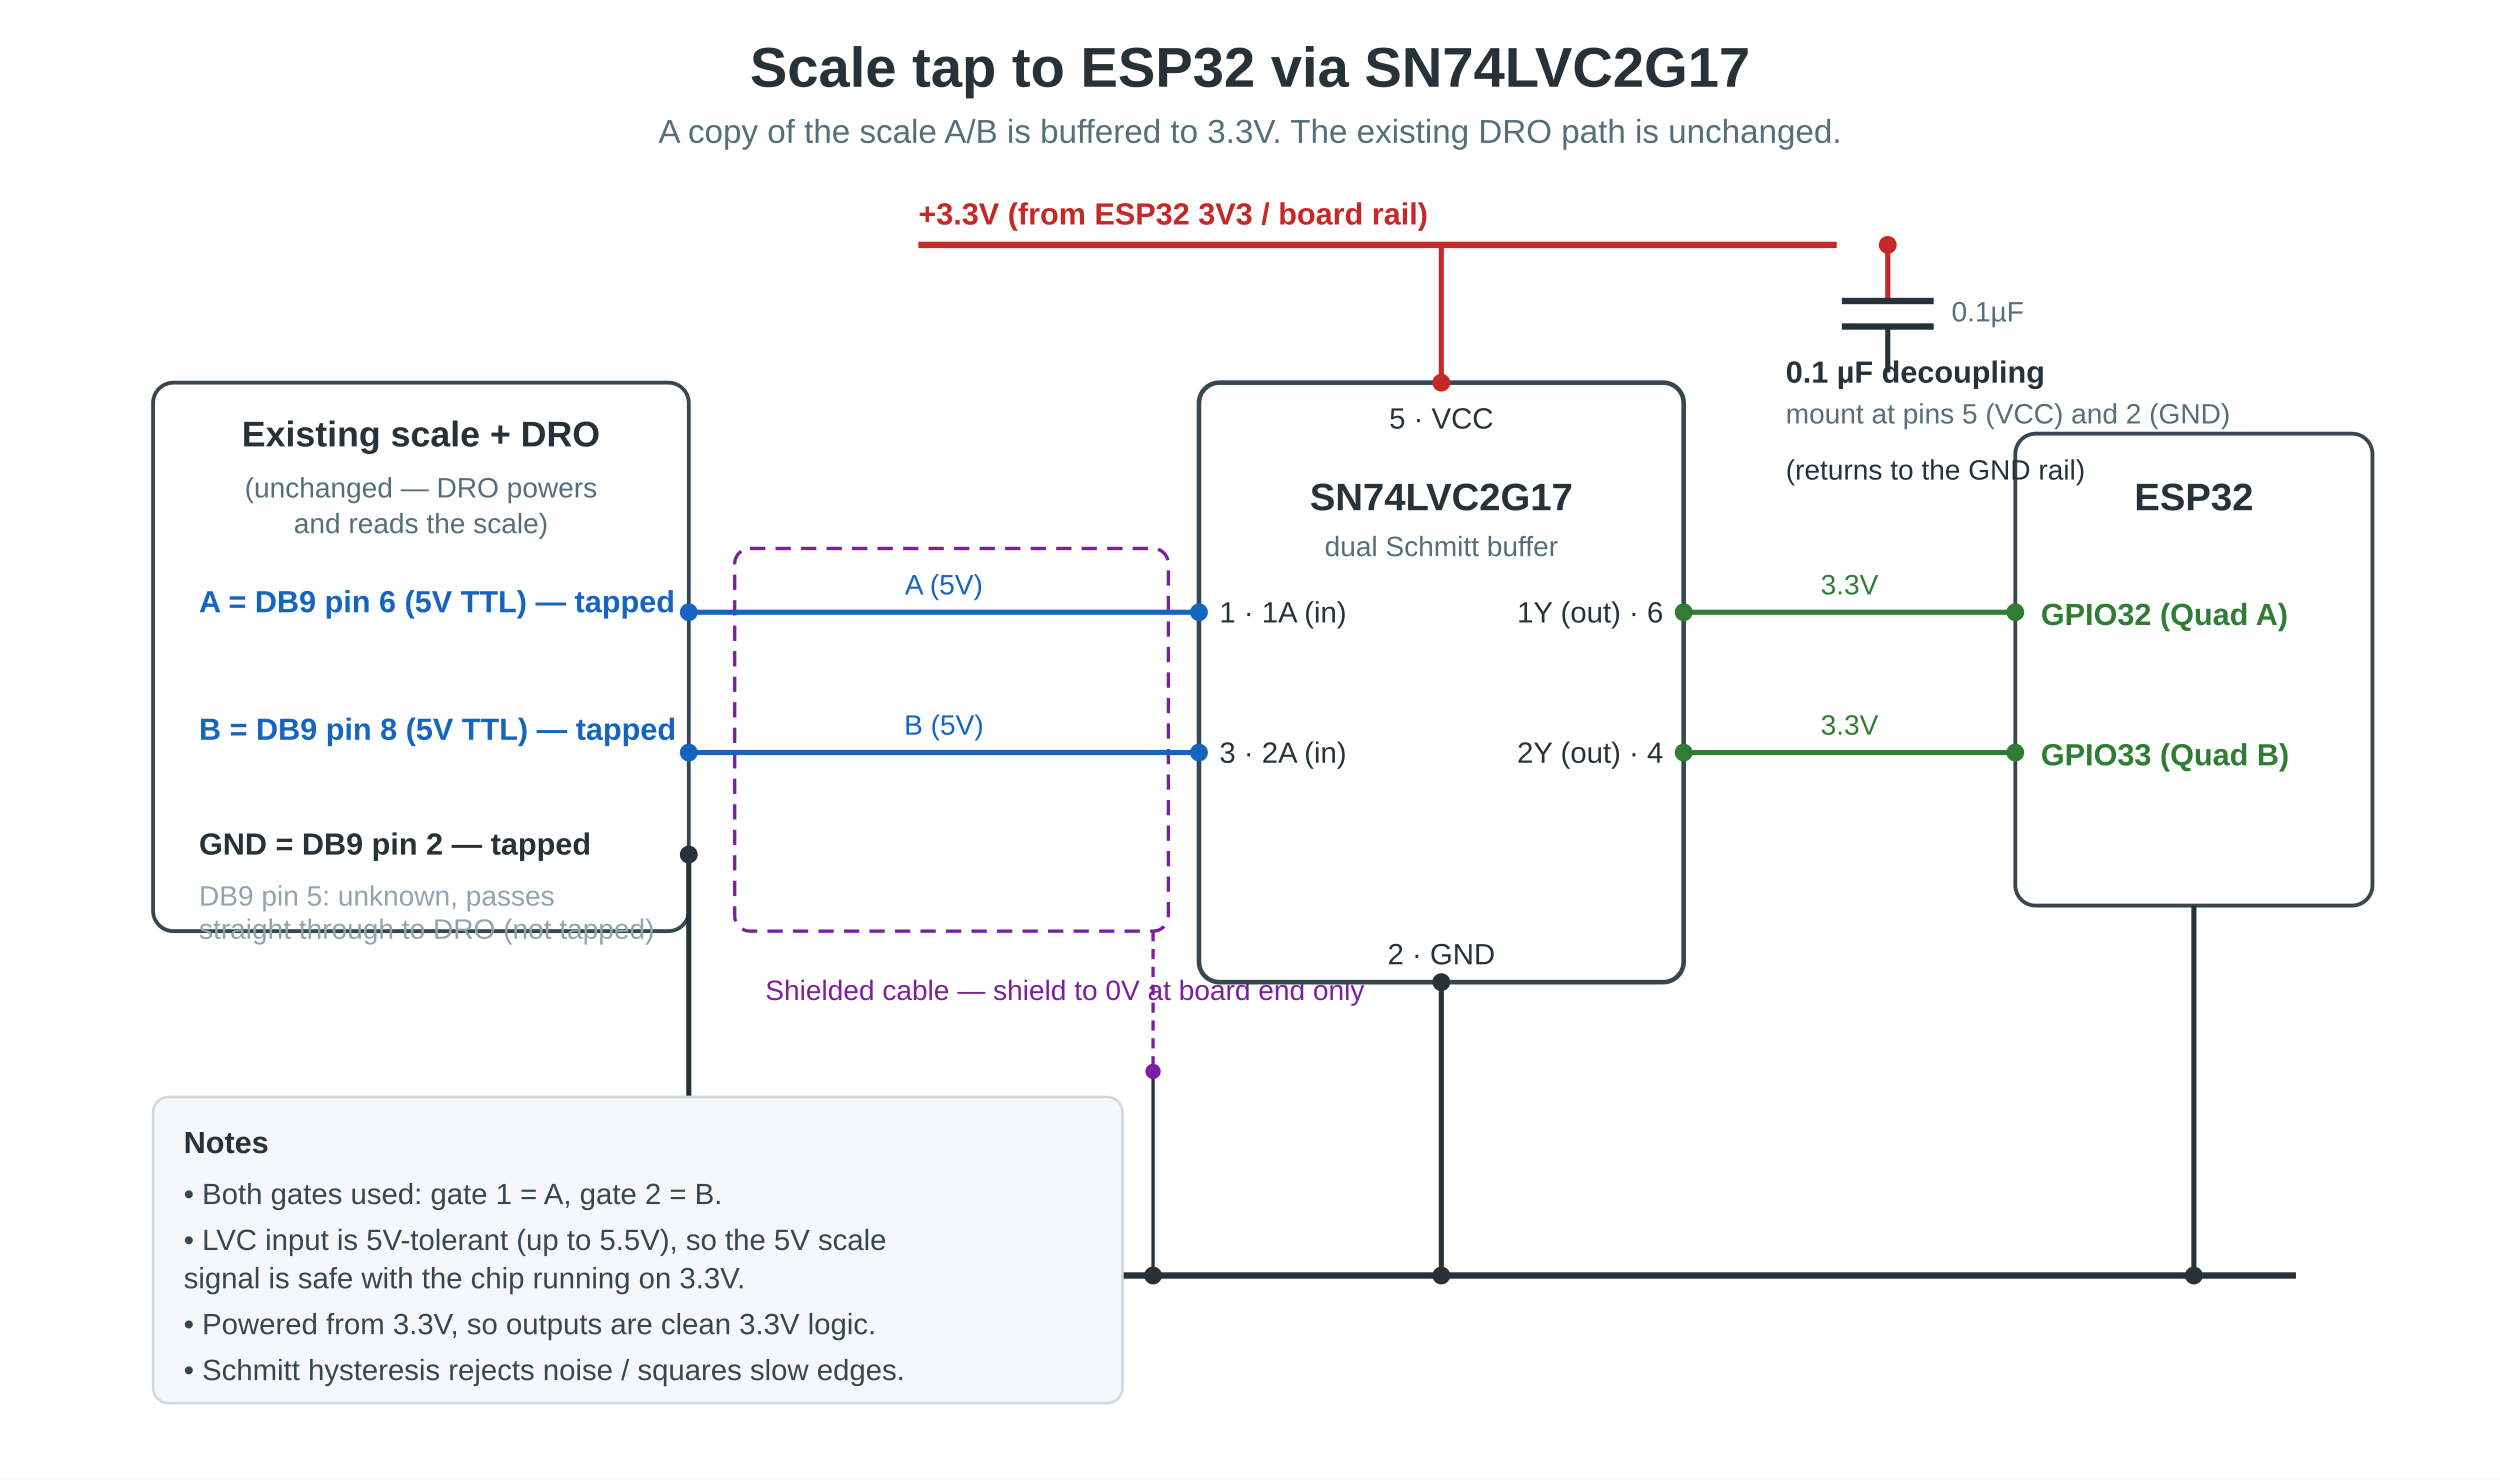
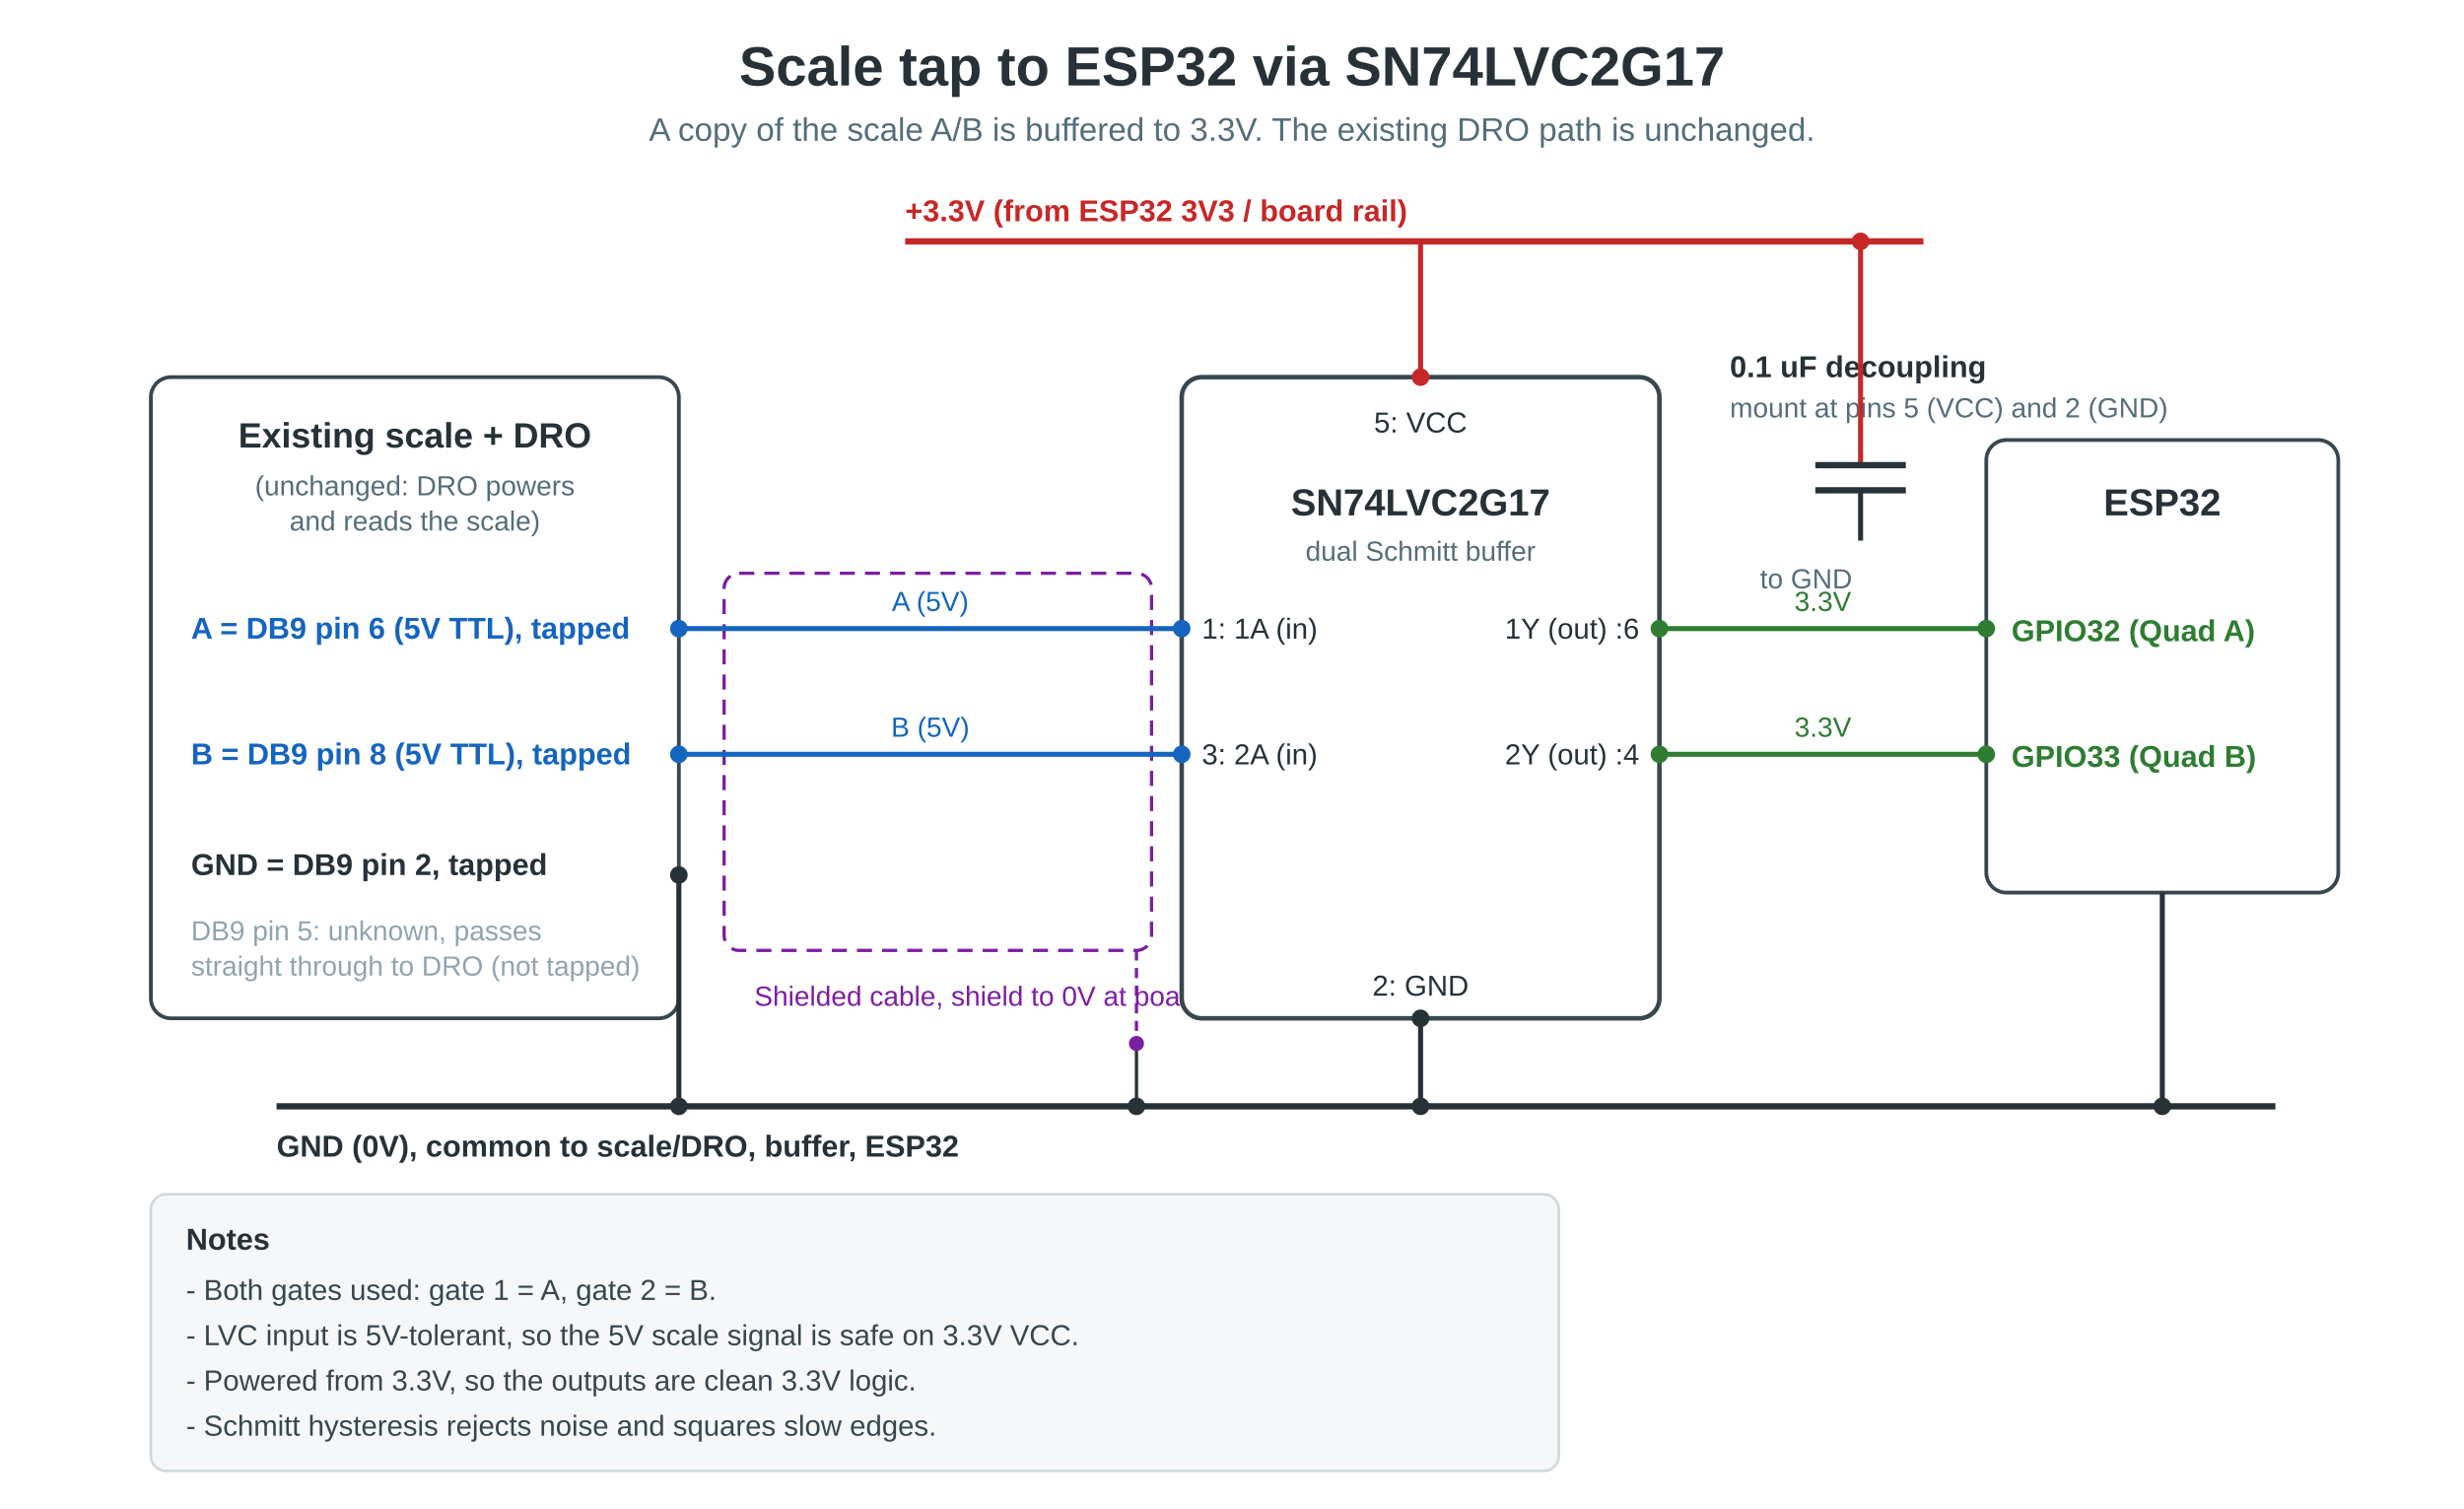
- <svg xmlns="http://www.w3.org/2000/svg" viewBox="0 0 980 580" font-family="Segoe UI, Arial, sans-serif">
-   <rect x="0" y="0" width="980" height="580" fill="#ffffff" />
+ <svg xmlns="http://www.w3.org/2000/svg" viewBox="0 0 980 600" font-family="Segoe UI, Arial, sans-serif">
+   <rect x="0" y="0" width="980" height="600" fill="#ffffff" />
  <text x="490" y="34" text-anchor="middle" font-size="22" font-weight="bold" fill="#263238">Scale tap to ESP32 via SN74LVC2G17</text>
  <text x="490" y="56" text-anchor="middle" font-size="13" fill="#546E7A">A copy of the scale A/B is buffered to 3.3V. The existing DRO path is unchanged.</text>
-   <line x1="360" y1="96" x2="720" y2="96" stroke="#C62828" stroke-width="2.5" />
+   <line x1="360" y1="96" x2="765" y2="96" stroke="#C62828" stroke-width="2.5" />
  <text x="360" y="88" font-size="12" fill="#C62828" font-weight="bold">+3.3V  (from ESP32 3V3 / board rail)</text>
-   <line x1="120" y1="500" x2="900" y2="500" stroke="#263238" stroke-width="2.5" />
-   <text x="120" y="520" font-size="12" fill="#263238" font-weight="bold">GND (0V) — common to scale/DRO, buffer, ESP32</text>
-   <rect x="60" y="150" width="210" height="215" rx="8" fill="#ffffff" stroke="#37474F" stroke-width="1.5" />
-   <text x="165" y="175" text-anchor="middle" font-size="14" font-weight="bold" fill="#263238">Existing scale + DRO</text>
-   <text x="165" y="195" text-anchor="middle" font-size="11" fill="#546E7A">(unchanged — DRO powers</text>
-   <text x="165" y="209" text-anchor="middle" font-size="11" fill="#546E7A">and reads the scale)</text>
-   <text x="78" y="240" font-size="12" fill="#1565C0" font-weight="bold">A  = DB9 pin 6  (5V TTL)  — tapped</text>
-   <text x="78" y="290" font-size="12" fill="#1565C0" font-weight="bold">B  = DB9 pin 8  (5V TTL)  — tapped</text>
-   <text x="78" y="335" font-size="12" fill="#263238" font-weight="bold">GND = DB9 pin 2  — tapped</text>
-   <text x="78" y="355" font-size="11" fill="#90A4AE">DB9 pin 5: unknown, passes</text>
-   <text x="78" y="368" font-size="11" fill="#90A4AE">straight through to DRO (not tapped)</text>
-   <circle cx="270" cy="240" r="3.5" fill="#1565C0" />
-   <circle cx="270" cy="295" r="3.5" fill="#1565C0" />
-   <circle cx="270" cy="335" r="3.5" fill="#263238" />
-   <rect x="288" y="215" width="170" height="150" rx="6" fill="none" stroke="#7B1FA2" stroke-width="1.3" stroke-dasharray="6 4" />
-   <text x="300" y="392" font-size="11" fill="#7B1FA2">Shielded cable — shield to 0V at board end only</text>
-   <line x1="452" y1="365" x2="452" y2="420" stroke="#7B1FA2" stroke-width="1.3" stroke-dasharray="4 3" />
-   <line x1="452" y1="420" x2="452" y2="500" stroke="#263238" stroke-width="1.3" />
-   <circle cx="452" cy="420" r="3" fill="#7B1FA2" />
-   <rect x="470" y="150" width="190" height="235" rx="8" fill="#ffffff" stroke="#37474F" stroke-width="1.8" />
-   <text x="565" y="200" text-anchor="middle" font-size="15" font-weight="bold" fill="#263238">SN74LVC2G17</text>
-   <text x="565" y="218" text-anchor="middle" font-size="11" fill="#546E7A">dual Schmitt buffer</text>
-   <text x="478" y="244" font-size="11.5" fill="#263238">1 · 1A (in)</text>
-   <text x="478" y="299" font-size="11.5" fill="#263238">3 · 2A (in)</text>
-   <text x="652" y="244" text-anchor="end" font-size="11.5" fill="#263238">1Y (out) · 6</text>
-   <text x="652" y="299" text-anchor="end" font-size="11.5" fill="#263238">2Y (out) · 4</text>
-   <text x="565" y="168" text-anchor="middle" font-size="11.5" fill="#263238">5 · VCC</text>
-   <text x="565" y="378" text-anchor="middle" font-size="11.5" fill="#263238">2 · GND</text>
-   <circle cx="470" cy="240" r="3.5" fill="#1565C0" />
-   <circle cx="470" cy="295" r="3.5" fill="#1565C0" />
-   <circle cx="660" cy="240" r="3.5" fill="#2E7D32" />
-   <circle cx="660" cy="295" r="3.5" fill="#2E7D32" />
+   <line x1="110" y1="440" x2="905" y2="440" stroke="#263238" stroke-width="2.5" />
+   <text x="110" y="460" font-size="12" fill="#263238" font-weight="bold">GND (0V), common to scale/DRO, buffer, ESP32</text>
+   <rect x="60" y="150" width="210" height="255" rx="8" fill="#ffffff" stroke="#37474F" stroke-width="1.5" />
+   <text x="165" y="178" text-anchor="middle" font-size="14" font-weight="bold" fill="#263238">Existing scale + DRO</text>
+   <text x="165" y="197" text-anchor="middle" font-size="11" fill="#546E7A">(unchanged: DRO powers</text>
+   <text x="165" y="211" text-anchor="middle" font-size="11" fill="#546E7A">and reads the scale)</text>
+   <text x="76" y="254" font-size="12" fill="#1565C0" font-weight="bold">A  = DB9 pin 6 (5V TTL), tapped</text>
+   <text x="76" y="304" font-size="12" fill="#1565C0" font-weight="bold">B  = DB9 pin 8 (5V TTL), tapped</text>
+   <text x="76" y="348" font-size="12" fill="#263238" font-weight="bold">GND = DB9 pin 2, tapped</text>
+   <text x="76" y="374" font-size="11" fill="#90A4AE">DB9 pin 5: unknown, passes</text>
+   <text x="76" y="388" font-size="11" fill="#90A4AE">straight through to DRO (not tapped)</text>
+   <circle cx="270" cy="250" r="3.5" fill="#1565C0" />
+   <circle cx="270" cy="300" r="3.5" fill="#1565C0" />
+   <circle cx="270" cy="348" r="3.5" fill="#263238" />
+   <rect x="288" y="228" width="170" height="150" rx="6" fill="none" stroke="#7B1FA2" stroke-width="1.3" stroke-dasharray="6 4" />
+   <text x="300" y="400" font-size="11" fill="#7B1FA2">Shielded cable, shield to 0V at board end only</text>
+   <line x1="452" y1="378" x2="452" y2="415" stroke="#7B1FA2" stroke-width="1.3" stroke-dasharray="4 3" />
+   <line x1="452" y1="415" x2="452" y2="440" stroke="#263238" stroke-width="1.3" />
+   <circle cx="452" cy="415" r="3" fill="#7B1FA2" />
+   <rect x="470" y="150" width="190" height="255" rx="8" fill="#ffffff" stroke="#37474F" stroke-width="1.8" />
+   <text x="565" y="205" text-anchor="middle" font-size="15" font-weight="bold" fill="#263238">SN74LVC2G17</text>
+   <text x="565" y="223" text-anchor="middle" font-size="11" fill="#546E7A">dual Schmitt buffer</text>
+   <text x="478" y="254" font-size="11.5" fill="#263238">1: 1A (in)</text>
+   <text x="478" y="304" font-size="11.5" fill="#263238">3: 2A (in)</text>
+   <text x="652" y="254" text-anchor="end" font-size="11.5" fill="#263238">1Y (out) :6</text>
+   <text x="652" y="304" text-anchor="end" font-size="11.5" fill="#263238">2Y (out) :4</text>
+   <text x="565" y="172" text-anchor="middle" font-size="11.5" fill="#263238">5: VCC</text>
+   <text x="565" y="396" text-anchor="middle" font-size="11.5" fill="#263238">2: GND</text>
+   <circle cx="470" cy="250" r="3.5" fill="#1565C0" />
+   <circle cx="470" cy="300" r="3.5" fill="#1565C0" />
+   <circle cx="660" cy="250" r="3.5" fill="#2E7D32" />
+   <circle cx="660" cy="300" r="3.5" fill="#2E7D32" />
  <circle cx="565" cy="150" r="3.5" fill="#C62828" />
-   <circle cx="565" cy="385" r="3.5" fill="#263238" />
-   <rect x="790" y="170" width="140" height="185" rx="8" fill="#ffffff" stroke="#37474F" stroke-width="1.5" />
-   <text x="860" y="200" text-anchor="middle" font-size="15" font-weight="bold" fill="#263238">ESP32</text>
-   <text x="800" y="245" font-size="12" fill="#2E7D32" font-weight="bold">GPIO32  (Quad A)</text>
-   <text x="800" y="300" font-size="12" fill="#2E7D32" font-weight="bold">GPIO33  (Quad B)</text>
-   <circle cx="790" cy="240" r="3.5" fill="#2E7D32" />
-   <circle cx="790" cy="295" r="3.5" fill="#2E7D32" />
-   <line x1="270" y1="240" x2="470" y2="240" stroke="#1565C0" stroke-width="2" />
-   <text x="370" y="233" text-anchor="middle" font-size="11" fill="#1565C0">A (5V)</text>
-   <line x1="270" y1="295" x2="470" y2="295" stroke="#1565C0" stroke-width="2" />
-   <text x="370" y="288" text-anchor="middle" font-size="11" fill="#1565C0">B (5V)</text>
-   <line x1="660" y1="240" x2="790" y2="240" stroke="#2E7D32" stroke-width="2" />
-   <text x="725" y="233" text-anchor="middle" font-size="11" fill="#2E7D32">3.3V</text>
-   <line x1="660" y1="295" x2="790" y2="295" stroke="#2E7D32" stroke-width="2" />
-   <text x="725" y="288" text-anchor="middle" font-size="11" fill="#2E7D32">3.3V</text>
+   <circle cx="565" cy="405" r="3.5" fill="#263238" />
+   <rect x="790" y="175" width="140" height="180" rx="8" fill="#ffffff" stroke="#37474F" stroke-width="1.5" />
+   <text x="860" y="205" text-anchor="middle" font-size="15" font-weight="bold" fill="#263238">ESP32</text>
+   <text x="800" y="255" font-size="12" fill="#2E7D32" font-weight="bold">GPIO32 (Quad A)</text>
+   <text x="800" y="305" font-size="12" fill="#2E7D32" font-weight="bold">GPIO33 (Quad B)</text>
+   <circle cx="790" cy="250" r="3.5" fill="#2E7D32" />
+   <circle cx="790" cy="300" r="3.5" fill="#2E7D32" />
+   <line x1="270" y1="250" x2="470" y2="250" stroke="#1565C0" stroke-width="2" />
+   <text x="370" y="243" text-anchor="middle" font-size="11" fill="#1565C0">A (5V)</text>
+   <line x1="270" y1="300" x2="470" y2="300" stroke="#1565C0" stroke-width="2" />
+   <text x="370" y="293" text-anchor="middle" font-size="11" fill="#1565C0">B (5V)</text>
+   <line x1="660" y1="250" x2="790" y2="250" stroke="#2E7D32" stroke-width="2" />
+   <text x="725" y="243" text-anchor="middle" font-size="11" fill="#2E7D32">3.3V</text>
+   <line x1="660" y1="300" x2="790" y2="300" stroke="#2E7D32" stroke-width="2" />
+   <text x="725" y="293" text-anchor="middle" font-size="11" fill="#2E7D32">3.3V</text>
  <line x1="565" y1="150" x2="565" y2="96" stroke="#C62828" stroke-width="2" />
-   <line x1="565" y1="385" x2="565" y2="500" stroke="#263238" stroke-width="2" />
-   <line x1="270" y1="335" x2="270" y2="500" stroke="#263238" stroke-width="2" />
-   <line x1="860" y1="355" x2="860" y2="500" stroke="#263238" stroke-width="2" />
-   <circle cx="270" cy="500" r="3.5" fill="#263238" />
-   <circle cx="452" cy="500" r="3.5" fill="#263238" />
-   <circle cx="565" cy="500" r="3.5" fill="#263238" />
-   <circle cx="860" cy="500" r="3.5" fill="#263238" />
-   <text x="700" y="150" font-size="12" fill="#263238" font-weight="bold">0.1 µF decoupling</text>
-   <text x="700" y="166" font-size="11" fill="#546E7A">mount at pins 5 (VCC) and 2 (GND)</text>
-   <line x1="740" y1="96" x2="740" y2="118" stroke="#C62828" stroke-width="2" />
+   <line x1="565" y1="405" x2="565" y2="440" stroke="#263238" stroke-width="2" />
+   <line x1="270" y1="348" x2="270" y2="440" stroke="#263238" stroke-width="2" />
+   <line x1="860" y1="355" x2="860" y2="440" stroke="#263238" stroke-width="2" />
+   <circle cx="270" cy="440" r="3.5" fill="#263238" />
+   <circle cx="452" cy="440" r="3.5" fill="#263238" />
+   <circle cx="565" cy="440" r="3.5" fill="#263238" />
+   <circle cx="860" cy="440" r="3.5" fill="#263238" />
+   <text x="688" y="150" font-size="12" fill="#263238" font-weight="bold">0.1 uF decoupling</text>
+   <text x="688" y="166" font-size="11" fill="#546E7A">mount at pins 5 (VCC) and 2 (GND)</text>
+   <line x1="740" y1="96" x2="740" y2="185" stroke="#C62828" stroke-width="2" />
  <circle cx="740" cy="96" r="3.5" fill="#C62828" />
-   <line x1="722" y1="118" x2="758" y2="118" stroke="#263238" stroke-width="2.5" />
-   <line x1="722" y1="128" x2="758" y2="128" stroke="#263238" stroke-width="2.5" />
-   <line x1="740" y1="128" x2="740" y2="146" stroke="#263238" stroke-width="2" />
-   <text x="765" y="126" font-size="11" fill="#546E7A">0.1µF</text>
-   <line x1="740" y1="146" x2="740" y2="146" stroke="#263238" />
-   <text x="700" y="188" font-size="11" fill="#263238">(returns to the GND rail)</text>
-   <rect x="60" y="430" width="380" height="120" rx="6" fill="#F5F7F8" stroke="#CFD8DC" stroke-width="1" />
-   <text x="72" y="452" font-size="12" font-weight="bold" fill="#263238">Notes</text>
-   <text x="72" y="472" font-size="11.5" fill="#37474F">• Both gates used: gate 1 = A, gate 2 = B.</text>
-   <text x="72" y="490" font-size="11.5" fill="#37474F">• LVC input is 5V-tolerant (up to 5.5V), so the 5V scale</text>
-   <text x="72" y="505" font-size="11.5" fill="#37474F">  signal is safe with the chip running on 3.3V.</text>
-   <text x="72" y="523" font-size="11.5" fill="#37474F">• Powered from 3.3V, so outputs are clean 3.3V logic.</text>
-   <text x="72" y="541" font-size="11.5" fill="#37474F">• Schmitt hysteresis rejects noise / squares slow edges.</text>
+   <line x1="722" y1="185" x2="758" y2="185" stroke="#263238" stroke-width="2.5" />
+   <line x1="722" y1="195" x2="758" y2="195" stroke="#263238" stroke-width="2.5" />
+   <line x1="740" y1="195" x2="740" y2="215" stroke="#263238" stroke-width="2" />
+   <text x="700" y="234" font-size="11" fill="#546E7A">to GND</text>
+   <rect x="60" y="475" width="560" height="110" rx="6" fill="#F5F7F8" stroke="#CFD8DC" stroke-width="1" />
+   <text x="74" y="497" font-size="12" font-weight="bold" fill="#263238">Notes</text>
+   <text x="74" y="517" font-size="11.5" fill="#37474F">- Both gates used: gate 1 = A, gate 2 = B.</text>
+   <text x="74" y="535" font-size="11.5" fill="#37474F">- LVC input is 5V-tolerant, so the 5V scale signal is safe on 3.3V VCC.</text>
+   <text x="74" y="553" font-size="11.5" fill="#37474F">- Powered from 3.3V, so the outputs are clean 3.3V logic.</text>
+   <text x="74" y="571" font-size="11.5" fill="#37474F">- Schmitt hysteresis rejects noise and squares slow edges.</text>
</svg>
